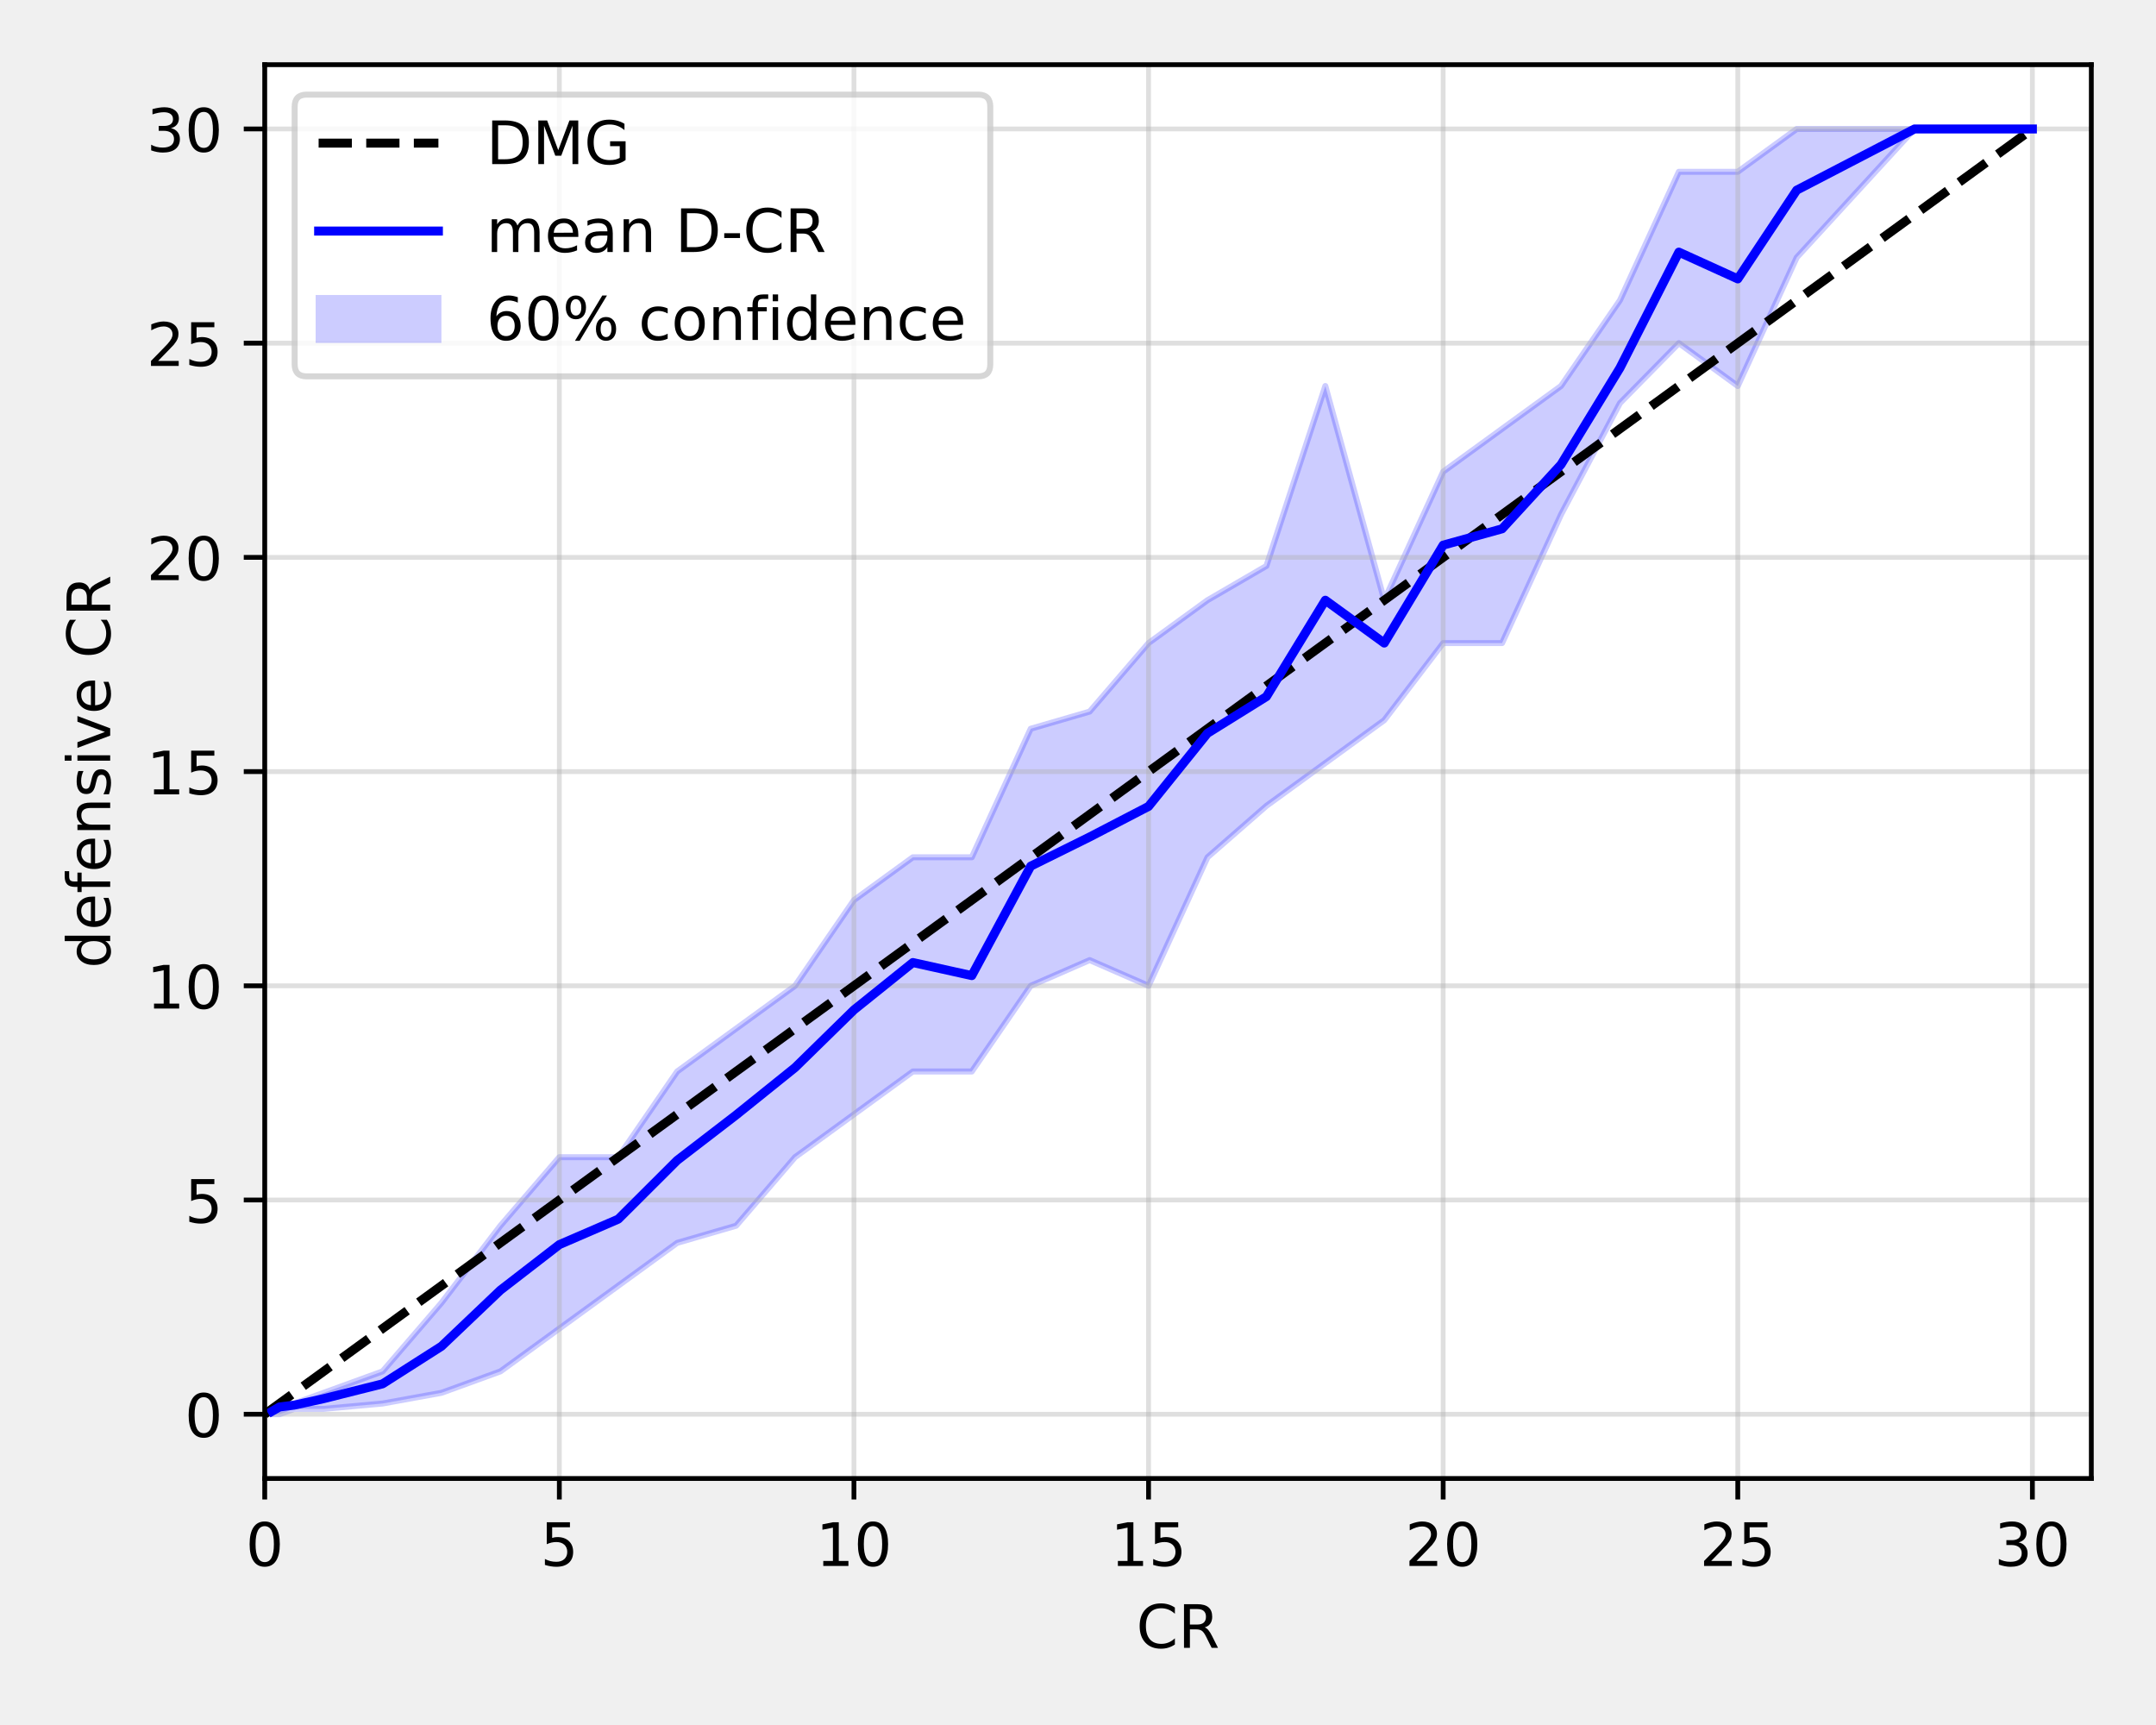
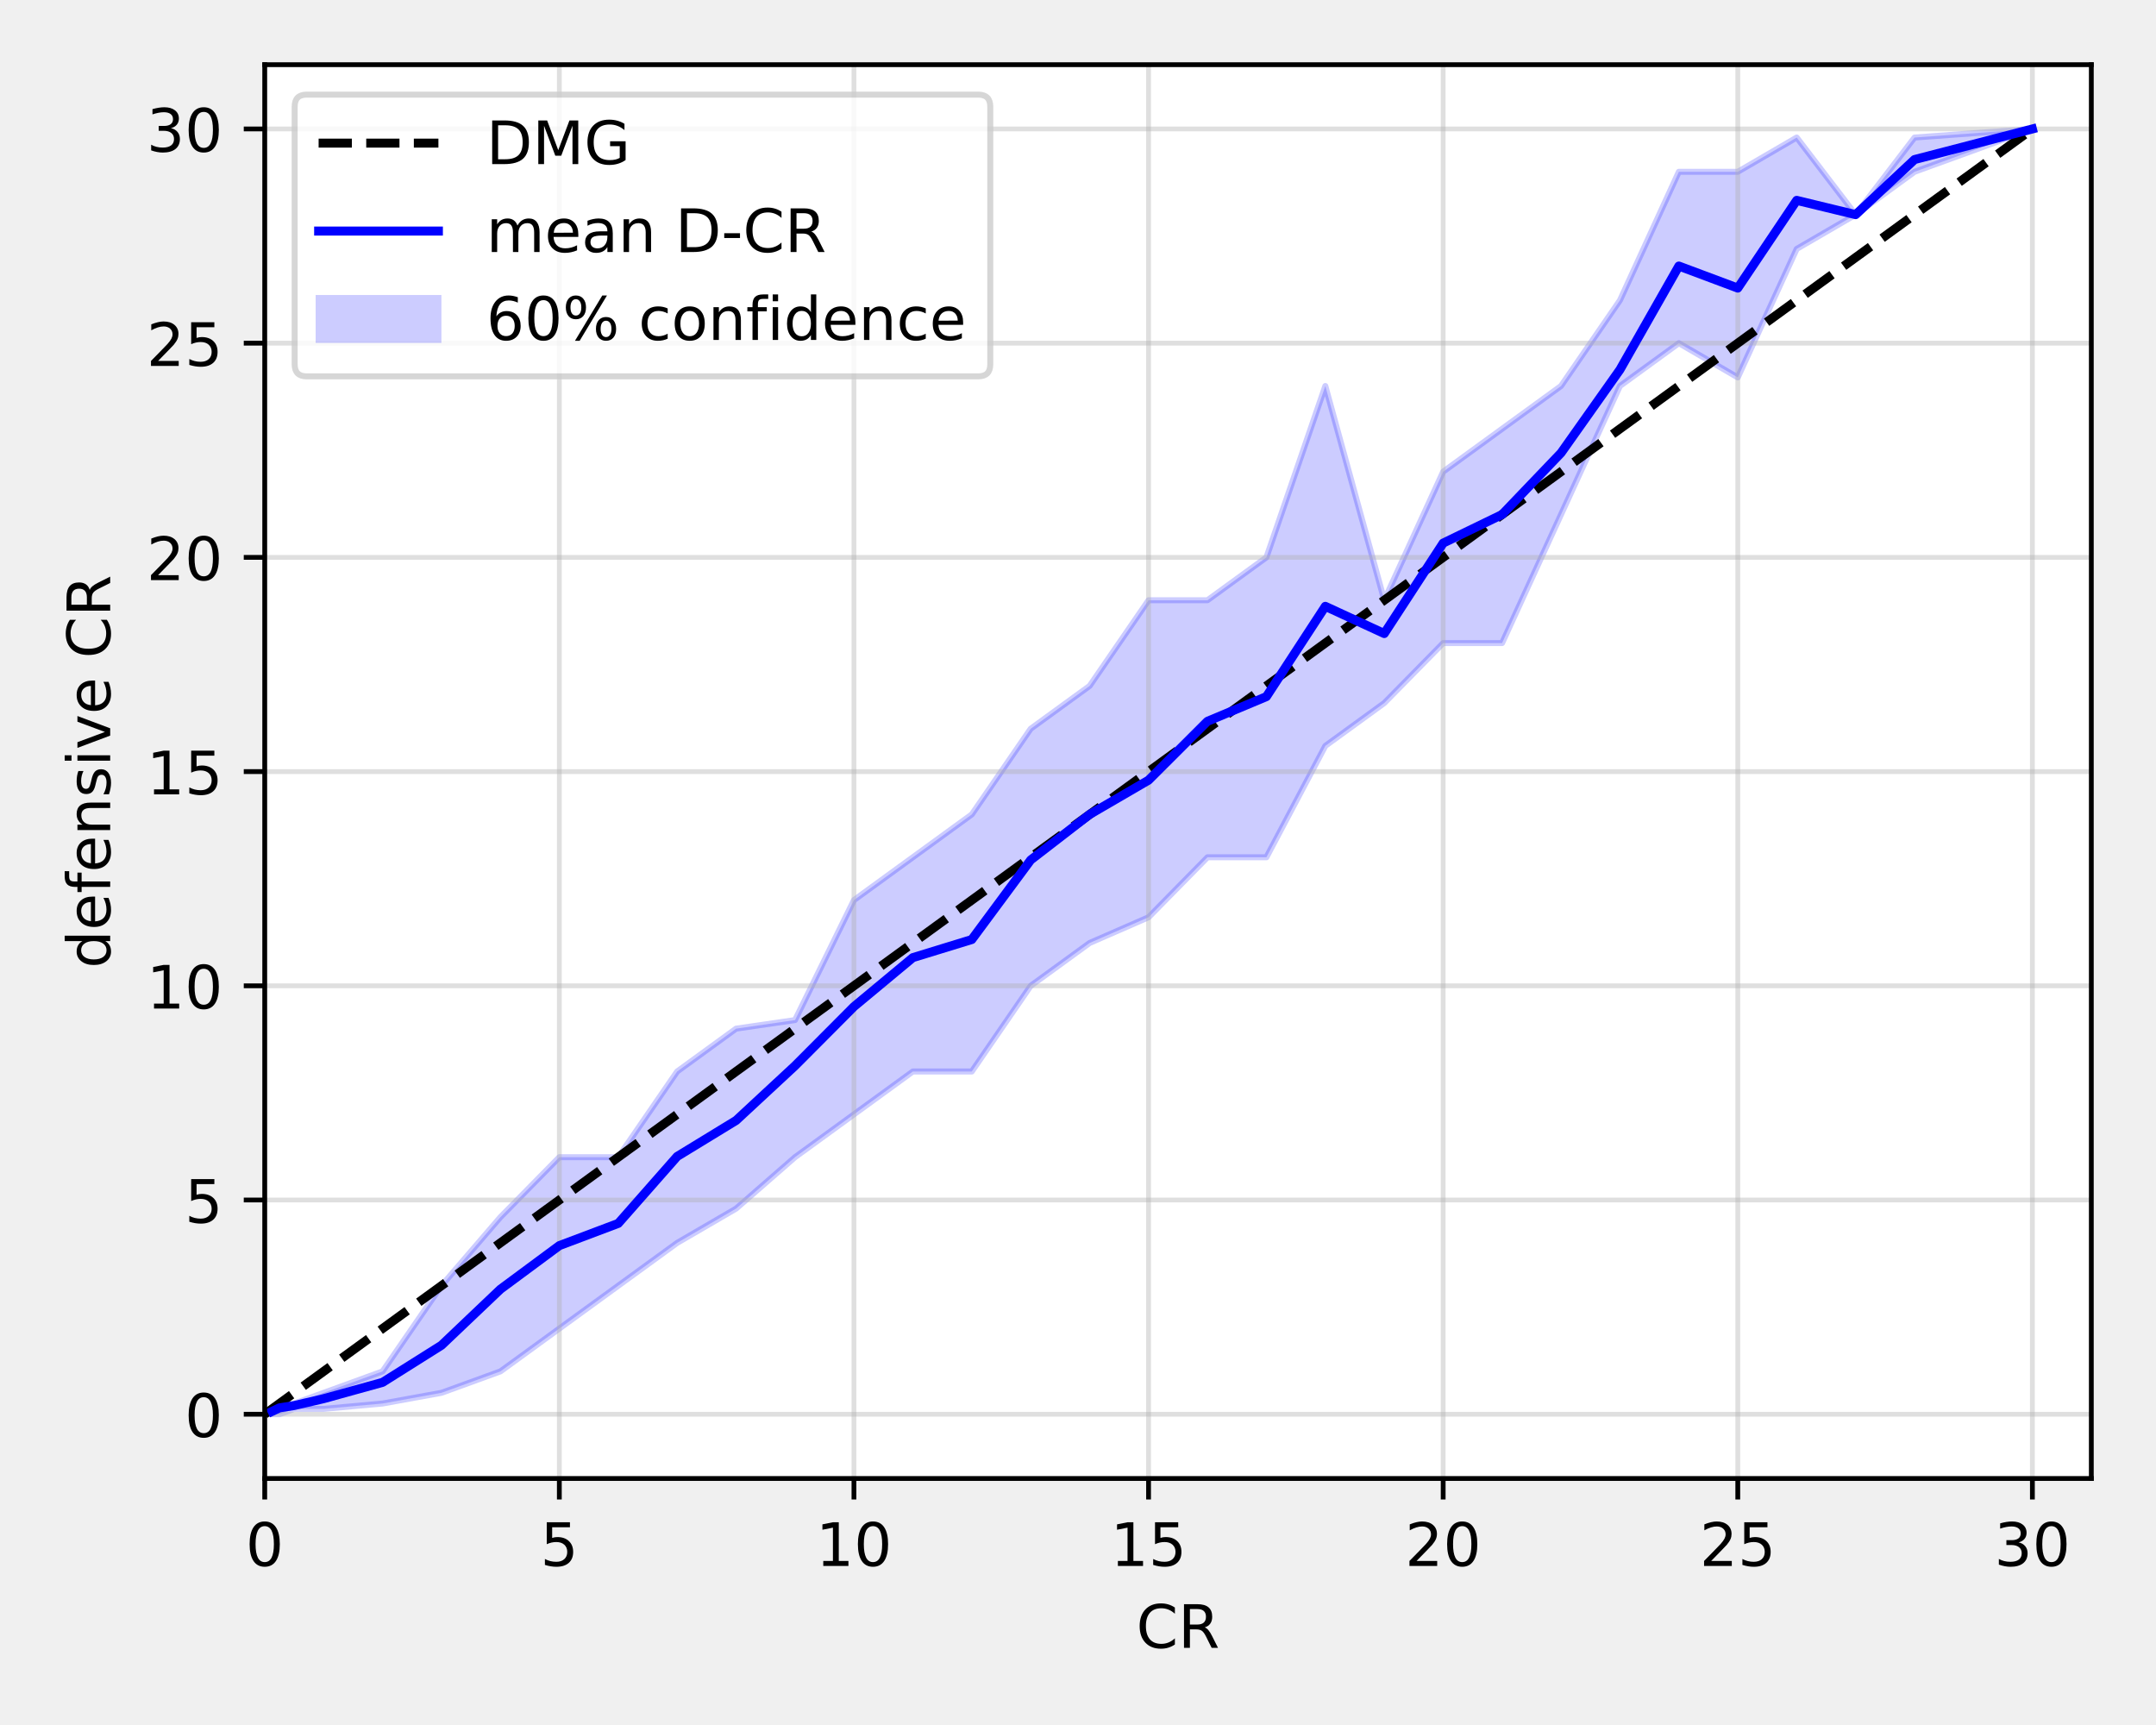
<svg xmlns="http://www.w3.org/2000/svg" xmlns:xlink="http://www.w3.org/1999/xlink" height="288pt" version="1.1" viewBox="0 0 360 288" width="360pt">
  <defs>
    <style type="text/css">*{stroke-linecap:butt;stroke-linejoin:round;}</style>
  </defs>
  <g id="figure_1">
    <g id="patch_1">
      <path d="M 0 288  L 360 288  L 360 0  L 0 0  z " style="fill:none;" />
    </g>
    <g id="axes_1">
      <g id="patch_2">
        <path d="M 44.203 246.844  L 349.2 246.844  L 349.2 10.8  L 44.203 10.8  z " style="fill:#ffffff;" />
      </g>
      <g id="PolyCollection_1">
        <defs>
-           <path d="M 45.433 -52.78  L 45.433 -51.886  L 46.663 -51.886  L 49.122 -52.78  L 54.042 -52.78  L 63.88 -53.674  L 73.719 -55.462  L 83.558 -59.038  L 93.396 -66.191  L 103.235 -73.344  L 113.073 -80.497  L 122.912 -83.358  L 132.751 -94.803  L 142.589 -101.955  L 152.428 -109.108  L 162.266 -109.108  L 172.105 -123.414  L 181.944 -127.706  L 191.782 -123.414  L 201.621 -144.872  L 211.459 -153.456  L 221.298 -160.609  L 231.137 -167.762  L 240.975 -180.637  L 250.814 -180.637  L 260.653 -202.095  L 270.491 -220.693  L 280.33 -230.707  L 290.168 -223.554  L 300.007 -245.012  L 319.684 -266.471  L 339.361 -266.471  L 339.361 -266.471  L 339.361 -266.471  L 319.684 -266.471  L 300.007 -266.471  L 290.168 -259.318  L 280.33 -259.318  L 270.491 -237.859  L 260.653 -223.554  L 250.814 -216.401  L 240.975 -209.248  L 231.137 -187.789  L 221.298 -223.554  L 211.459 -193.512  L 201.621 -187.789  L 191.782 -180.637  L 181.944 -169.192  L 172.105 -166.331  L 162.266 -144.872  L 152.428 -144.872  L 142.589 -137.72  L 132.751 -123.414  L 122.912 -116.261  L 113.073 -109.108  L 103.235 -94.803  L 93.396 -94.803  L 83.558 -83.358  L 73.719 -70.483  L 63.88 -59.038  L 54.042 -55.462  L 49.122 -53.674  L 46.663 -52.958  L 45.433 -52.78  z " id="m41bbd44bee" style="stroke:#0000ff;stroke-opacity:0.2;" />
+           <path d="M 45.433 -52.78  L 45.433 -51.886  L 46.663 -51.886  L 49.122 -52.78  L 54.042 -52.78  L 63.88 -53.674  L 73.719 -55.462  L 83.558 -59.038  L 93.396 -66.191  L 103.235 -73.344  L 113.073 -80.497  L 122.912 -86.219  L 132.751 -94.803  L 142.589 -101.955  L 152.428 -109.108  L 162.266 -109.108  L 172.105 -123.414  L 181.944 -130.567  L 191.782 -134.858  L 201.621 -144.872  L 211.459 -144.872  L 221.298 -163.47  L 231.137 -170.623  L 240.975 -180.637  L 250.814 -180.637  L 260.653 -202.095  L 270.491 -223.554  L 280.33 -230.707  L 290.168 -224.984  L 300.007 -246.443  L 309.846 -252.165  L 319.684 -259.318  L 339.361 -266.471  L 339.361 -266.471  L 339.361 -266.471  L 319.684 -265.04  L 309.846 -252.165  L 300.007 -265.04  L 290.168 -259.318  L 280.33 -259.318  L 270.491 -237.859  L 260.653 -223.554  L 250.814 -216.401  L 240.975 -209.248  L 231.137 -187.789  L 221.298 -223.554  L 211.459 -194.942  L 201.621 -187.789  L 191.782 -187.789  L 181.944 -173.484  L 172.105 -166.331  L 162.266 -152.025  L 152.428 -144.872  L 142.589 -137.72  L 132.751 -117.692  L 122.912 -116.261  L 113.073 -109.108  L 103.235 -94.803  L 93.396 -94.803  L 83.558 -84.789  L 73.719 -73.344  L 63.88 -59.038  L 54.042 -55.462  L 49.122 -53.674  L 46.663 -52.78  L 45.433 -52.78  z " id="mf25859d9d9" style="stroke:#0000ff;stroke-opacity:0.2;" />
        </defs>
-         <g clip-path="url(#p2144707ee3)">
-           <use style="fill:#0000ff;fill-opacity:0.2;stroke:#0000ff;stroke-opacity:0.2;" x="0" xlink:href="#m41bbd44bee" y="288" />
+         <g clip-path="url(#pb2aee88e63)">
+           <use style="fill:#0000ff;fill-opacity:0.2;stroke:#0000ff;stroke-opacity:0.2;" x="0" xlink:href="#mf25859d9d9" y="288" />
        </g>
      </g>
      <g id="matplotlib.axis_1">
        <g id="xtick_1">
          <g id="line2d_1">
-             <path clip-path="url(#p2144707ee3)" d="M 44.203 246.844  L 44.203 10.8  " style="fill:none;stroke:#b0b0b0;stroke-linecap:square;stroke-opacity:0.4;stroke-width:0.8;" />
+             <path clip-path="url(#pb2aee88e63)" d="M 44.203 246.844  L 44.203 10.8  " style="fill:none;stroke:#b0b0b0;stroke-linecap:square;stroke-opacity:0.4;stroke-width:0.8;" />
          </g>
          <g id="line2d_2">
            <defs>
-               <path d="M 0 0  L 0 3.5  " id="mb311dcb017" style="stroke:#000000;stroke-width:0.8;" />
-             </defs>
-             <g>
-               <use style="stroke:#000000;stroke-width:0.8;" x="44.203" xlink:href="#mb311dcb017" y="246.844" />
+               <path d="M 0 0  L 0 3.5  " id="m1d751c6bfa" style="stroke:#000000;stroke-width:0.8;" />
+             </defs>
+             <g>
+               <use style="stroke:#000000;stroke-width:0.8;" x="44.203" xlink:href="#m1d751c6bfa" y="246.844" />
            </g>
          </g>
          <g id="text_1">
            <g transform="translate(41.02188 261.4422)scale(0.1 -0.1)">
              <defs>
                <path d="M 31.781 66.406  Q 24.172 66.406 20.328 58.906  Q 16.5 51.422 16.5 36.375  Q 16.5 21.391 20.328 13.891  Q 24.172 6.391 31.781 6.391  Q 39.453 6.391 43.281 13.891  Q 47.125 21.391 47.125 36.375  Q 47.125 51.422 43.281 58.906  Q 39.453 66.406 31.781 66.406  z M 31.781 74.219  Q 44.047 74.219 50.516 64.516  Q 56.984 54.828 56.984 36.375  Q 56.984 17.969 50.516 8.266  Q 44.047 -1.422 31.781 -1.422  Q 19.531 -1.422 13.062 8.266  Q 6.594 17.969 6.594 36.375  Q 6.594 54.828 13.062 64.516  Q 19.531 74.219 31.781 74.219  z " id="DejaVuSans-48" />
              </defs>
              <use xlink:href="#DejaVuSans-48" />
            </g>
          </g>
        </g>
        <g id="xtick_2">
          <g id="line2d_3">
-             <path clip-path="url(#p2144707ee3)" d="M 93.396 246.844  L 93.396 10.8  " style="fill:none;stroke:#b0b0b0;stroke-linecap:square;stroke-opacity:0.4;stroke-width:0.8;" />
+             <path clip-path="url(#pb2aee88e63)" d="M 93.396 246.844  L 93.396 10.8  " style="fill:none;stroke:#b0b0b0;stroke-linecap:square;stroke-opacity:0.4;stroke-width:0.8;" />
          </g>
          <g id="line2d_4">
            <g>
-               <use style="stroke:#000000;stroke-width:0.8;" x="93.396" xlink:href="#mb311dcb017" y="246.844" />
+               <use style="stroke:#000000;stroke-width:0.8;" x="93.396" xlink:href="#m1d751c6bfa" y="246.844" />
            </g>
          </g>
          <g id="text_2">
            <g transform="translate(90.21492 261.4422)scale(0.1 -0.1)">
              <defs>
                <path d="M 10.797 72.906  L 49.516 72.906  L 49.516 64.594  L 19.828 64.594  L 19.828 46.734  Q 21.969 47.469 24.109 47.828  Q 26.266 48.188 28.422 48.188  Q 40.625 48.188 47.75 41.5  Q 54.891 34.812 54.891 23.391  Q 54.891 11.625 47.562 5.094  Q 40.234 -1.422 26.906 -1.422  Q 22.312 -1.422 17.547 -0.641  Q 12.797 0.141 7.719 1.703  L 7.719 11.625  Q 12.109 9.234 16.797 8.062  Q 21.484 6.891 26.703 6.891  Q 35.156 6.891 40.078 11.328  Q 45.016 15.766 45.016 23.391  Q 45.016 31 40.078 35.438  Q 35.156 39.891 26.703 39.891  Q 22.75 39.891 18.812 39.016  Q 14.891 38.141 10.797 36.281  z " id="DejaVuSans-53" />
              </defs>
              <use xlink:href="#DejaVuSans-53" />
            </g>
          </g>
        </g>
        <g id="xtick_3">
          <g id="line2d_5">
-             <path clip-path="url(#p2144707ee3)" d="M 142.589 246.844  L 142.589 10.8  " style="fill:none;stroke:#b0b0b0;stroke-linecap:square;stroke-opacity:0.4;stroke-width:0.8;" />
+             <path clip-path="url(#pb2aee88e63)" d="M 142.589 246.844  L 142.589 10.8  " style="fill:none;stroke:#b0b0b0;stroke-linecap:square;stroke-opacity:0.4;stroke-width:0.8;" />
          </g>
          <g id="line2d_6">
            <g>
-               <use style="stroke:#000000;stroke-width:0.8;" x="142.589" xlink:href="#mb311dcb017" y="246.844" />
+               <use style="stroke:#000000;stroke-width:0.8;" x="142.589" xlink:href="#m1d751c6bfa" y="246.844" />
            </g>
          </g>
          <g id="text_3">
            <g transform="translate(136.2267 261.4422)scale(0.1 -0.1)">
              <defs>
                <path d="M 12.406 8.297  L 28.516 8.297  L 28.516 63.922  L 10.984 60.406  L 10.984 69.391  L 28.422 72.906  L 38.281 72.906  L 38.281 8.297  L 54.391 8.297  L 54.391 0  L 12.406 0  z " id="DejaVuSans-49" />
              </defs>
              <use xlink:href="#DejaVuSans-49" />
              <use x="63.623" xlink:href="#DejaVuSans-48" />
            </g>
          </g>
        </g>
        <g id="xtick_4">
          <g id="line2d_7">
-             <path clip-path="url(#p2144707ee3)" d="M 191.782 246.844  L 191.782 10.8  " style="fill:none;stroke:#b0b0b0;stroke-linecap:square;stroke-opacity:0.4;stroke-width:0.8;" />
+             <path clip-path="url(#pb2aee88e63)" d="M 191.782 246.844  L 191.782 10.8  " style="fill:none;stroke:#b0b0b0;stroke-linecap:square;stroke-opacity:0.4;stroke-width:0.8;" />
          </g>
          <g id="line2d_8">
            <g>
-               <use style="stroke:#000000;stroke-width:0.8;" x="191.782" xlink:href="#mb311dcb017" y="246.844" />
+               <use style="stroke:#000000;stroke-width:0.8;" x="191.782" xlink:href="#m1d751c6bfa" y="246.844" />
            </g>
          </g>
          <g id="text_4">
            <g transform="translate(185.4198 261.4422)scale(0.1 -0.1)">
              <use xlink:href="#DejaVuSans-49" />
              <use x="63.623" xlink:href="#DejaVuSans-53" />
            </g>
          </g>
        </g>
        <g id="xtick_5">
          <g id="line2d_9">
-             <path clip-path="url(#p2144707ee3)" d="M 240.975 246.844  L 240.975 10.8  " style="fill:none;stroke:#b0b0b0;stroke-linecap:square;stroke-opacity:0.4;stroke-width:0.8;" />
+             <path clip-path="url(#pb2aee88e63)" d="M 240.975 246.844  L 240.975 10.8  " style="fill:none;stroke:#b0b0b0;stroke-linecap:square;stroke-opacity:0.4;stroke-width:0.8;" />
          </g>
          <g id="line2d_10">
            <g>
-               <use style="stroke:#000000;stroke-width:0.8;" x="240.975" xlink:href="#mb311dcb017" y="246.844" />
+               <use style="stroke:#000000;stroke-width:0.8;" x="240.975" xlink:href="#m1d751c6bfa" y="246.844" />
            </g>
          </g>
          <g id="text_5">
            <g transform="translate(234.6128 261.4422)scale(0.1 -0.1)">
              <defs>
                <path d="M 19.188 8.297  L 53.609 8.297  L 53.609 0  L 7.328 0  L 7.328 8.297  Q 12.938 14.109 22.625 23.891  Q 32.328 33.688 34.812 36.531  Q 39.547 41.844 41.422 45.531  Q 43.312 49.219 43.312 52.781  Q 43.312 58.594 39.234 62.25  Q 35.156 65.922 28.609 65.922  Q 23.969 65.922 18.812 64.312  Q 13.672 62.703 7.812 59.422  L 7.812 69.391  Q 13.766 71.781 18.938 73  Q 24.125 74.219 28.422 74.219  Q 39.75 74.219 46.484 68.547  Q 53.219 62.891 53.219 53.422  Q 53.219 48.922 51.531 44.891  Q 49.859 40.875 45.406 35.406  Q 44.188 33.984 37.641 27.219  Q 31.109 20.453 19.188 8.297  z " id="DejaVuSans-50" />
              </defs>
              <use xlink:href="#DejaVuSans-50" />
              <use x="63.623" xlink:href="#DejaVuSans-48" />
            </g>
          </g>
        </g>
        <g id="xtick_6">
          <g id="line2d_11">
-             <path clip-path="url(#p2144707ee3)" d="M 290.168 246.844  L 290.168 10.8  " style="fill:none;stroke:#b0b0b0;stroke-linecap:square;stroke-opacity:0.4;stroke-width:0.8;" />
+             <path clip-path="url(#pb2aee88e63)" d="M 290.168 246.844  L 290.168 10.8  " style="fill:none;stroke:#b0b0b0;stroke-linecap:square;stroke-opacity:0.4;stroke-width:0.8;" />
          </g>
          <g id="line2d_12">
            <g>
-               <use style="stroke:#000000;stroke-width:0.8;" x="290.168" xlink:href="#mb311dcb017" y="246.844" />
+               <use style="stroke:#000000;stroke-width:0.8;" x="290.168" xlink:href="#m1d751c6bfa" y="246.844" />
            </g>
          </g>
          <g id="text_6">
            <g transform="translate(283.8058 261.4422)scale(0.1 -0.1)">
              <use xlink:href="#DejaVuSans-50" />
              <use x="63.623" xlink:href="#DejaVuSans-53" />
            </g>
          </g>
        </g>
        <g id="xtick_7">
          <g id="line2d_13">
-             <path clip-path="url(#p2144707ee3)" d="M 339.361 246.844  L 339.361 10.8  " style="fill:none;stroke:#b0b0b0;stroke-linecap:square;stroke-opacity:0.4;stroke-width:0.8;" />
+             <path clip-path="url(#pb2aee88e63)" d="M 339.361 246.844  L 339.361 10.8  " style="fill:none;stroke:#b0b0b0;stroke-linecap:square;stroke-opacity:0.4;stroke-width:0.8;" />
          </g>
          <g id="line2d_14">
            <g>
-               <use style="stroke:#000000;stroke-width:0.8;" x="339.361" xlink:href="#mb311dcb017" y="246.844" />
+               <use style="stroke:#000000;stroke-width:0.8;" x="339.361" xlink:href="#m1d751c6bfa" y="246.844" />
            </g>
          </g>
          <g id="text_7">
            <g transform="translate(332.9989 261.4422)scale(0.1 -0.1)">
              <defs>
                <path d="M 40.578 39.312  Q 47.656 37.797 51.625 33  Q 55.609 28.219 55.609 21.188  Q 55.609 10.406 48.188 4.484  Q 40.766 -1.422 27.094 -1.422  Q 22.516 -1.422 17.656 -0.516  Q 12.797 0.391 7.625 2.203  L 7.625 11.719  Q 11.719 9.328 16.594 8.109  Q 21.484 6.891 26.812 6.891  Q 36.078 6.891 40.938 10.547  Q 45.797 14.203 45.797 21.188  Q 45.797 27.641 41.281 31.266  Q 36.766 34.906 28.719 34.906  L 20.219 34.906  L 20.219 43.016  L 29.109 43.016  Q 36.375 43.016 40.234 45.922  Q 44.094 48.828 44.094 54.297  Q 44.094 59.906 40.109 62.906  Q 36.141 65.922 28.719 65.922  Q 24.656 65.922 20.016 65.031  Q 15.375 64.156 9.812 62.312  L 9.812 71.094  Q 15.438 72.656 20.344 73.438  Q 25.25 74.219 29.594 74.219  Q 40.828 74.219 47.359 69.109  Q 53.906 64.016 53.906 55.328  Q 53.906 49.266 50.438 45.094  Q 46.969 40.922 40.578 39.312  z " id="DejaVuSans-51" />
              </defs>
              <use xlink:href="#DejaVuSans-51" />
              <use x="63.623" xlink:href="#DejaVuSans-48" />
            </g>
          </g>
        </g>
        <g id="text_8">
          <g transform="translate(189.7359 275.1203)scale(0.1 -0.1)">
            <defs>
              <path d="M 64.406 67.281  L 64.406 56.891  Q 59.422 61.531 53.781 63.812  Q 48.141 66.109 41.797 66.109  Q 29.297 66.109 22.656 58.469  Q 16.016 50.828 16.016 36.375  Q 16.016 21.969 22.656 14.328  Q 29.297 6.688 41.797 6.688  Q 48.141 6.688 53.781 8.984  Q 59.422 11.281 64.406 15.922  L 64.406 5.609  Q 59.234 2.094 53.438 0.328  Q 47.656 -1.422 41.219 -1.422  Q 24.656 -1.422 15.125 8.703  Q 5.609 18.844 5.609 36.375  Q 5.609 53.953 15.125 64.078  Q 24.656 74.219 41.219 74.219  Q 47.75 74.219 53.531 72.484  Q 59.328 70.75 64.406 67.281  z " id="DejaVuSans-67" />
              <path d="M 44.391 34.188  Q 47.562 33.109 50.562 29.594  Q 53.562 26.078 56.594 19.922  L 66.609 0  L 56 0  L 46.688 18.703  Q 43.062 26.031 39.672 28.422  Q 36.281 30.812 30.422 30.812  L 19.672 30.812  L 19.672 0  L 9.812 0  L 9.812 72.906  L 32.078 72.906  Q 44.578 72.906 50.734 67.672  Q 56.891 62.453 56.891 51.906  Q 56.891 45.016 53.688 40.469  Q 50.484 35.938 44.391 34.188  z M 19.672 64.797  L 19.672 38.922  L 32.078 38.922  Q 39.203 38.922 42.844 42.219  Q 46.484 45.516 46.484 51.906  Q 46.484 58.297 42.844 61.547  Q 39.203 64.797 32.078 64.797  z " id="DejaVuSans-82" />
            </defs>
            <use xlink:href="#DejaVuSans-67" />
            <use x="69.824" xlink:href="#DejaVuSans-82" />
          </g>
        </g>
      </g>
      <g id="matplotlib.axis_2">
        <g id="ytick_1">
          <g id="line2d_15">
-             <path clip-path="url(#p2144707ee3)" d="M 44.203 236.114  L 349.2 236.114  " style="fill:none;stroke:#b0b0b0;stroke-linecap:square;stroke-opacity:0.4;stroke-width:0.8;" />
+             <path clip-path="url(#pb2aee88e63)" d="M 44.203 236.114  L 349.2 236.114  " style="fill:none;stroke:#b0b0b0;stroke-linecap:square;stroke-opacity:0.4;stroke-width:0.8;" />
          </g>
          <g id="line2d_16">
            <defs>
-               <path d="M 0 0  L -3.5 0  " id="m7ac872a4b5" style="stroke:#000000;stroke-width:0.8;" />
-             </defs>
-             <g>
-               <use style="stroke:#000000;stroke-width:0.8;" x="44.203" xlink:href="#m7ac872a4b5" y="236.114" />
+               <path d="M 0 0  L -3.5 0  " id="m3bca283610" style="stroke:#000000;stroke-width:0.8;" />
+             </defs>
+             <g>
+               <use style="stroke:#000000;stroke-width:0.8;" x="44.203" xlink:href="#m3bca283610" y="236.114" />
            </g>
          </g>
          <g id="text_9">
            <g transform="translate(30.84062 239.9137)scale(0.1 -0.1)">
              <use xlink:href="#DejaVuSans-48" />
            </g>
          </g>
        </g>
        <g id="ytick_2">
          <g id="line2d_17">
-             <path clip-path="url(#p2144707ee3)" d="M 44.203 200.35  L 349.2 200.35  " style="fill:none;stroke:#b0b0b0;stroke-linecap:square;stroke-opacity:0.4;stroke-width:0.8;" />
+             <path clip-path="url(#pb2aee88e63)" d="M 44.203 200.35  L 349.2 200.35  " style="fill:none;stroke:#b0b0b0;stroke-linecap:square;stroke-opacity:0.4;stroke-width:0.8;" />
          </g>
          <g id="line2d_18">
            <g>
-               <use style="stroke:#000000;stroke-width:0.8;" x="44.203" xlink:href="#m7ac872a4b5" y="200.35" />
+               <use style="stroke:#000000;stroke-width:0.8;" x="44.203" xlink:href="#m3bca283610" y="200.35" />
            </g>
          </g>
          <g id="text_10">
            <g transform="translate(30.84062 204.1495)scale(0.1 -0.1)">
              <use xlink:href="#DejaVuSans-53" />
            </g>
          </g>
        </g>
        <g id="ytick_3">
          <g id="line2d_19">
-             <path clip-path="url(#p2144707ee3)" d="M 44.203 164.586  L 349.2 164.586  " style="fill:none;stroke:#b0b0b0;stroke-linecap:square;stroke-opacity:0.4;stroke-width:0.8;" />
+             <path clip-path="url(#pb2aee88e63)" d="M 44.203 164.586  L 349.2 164.586  " style="fill:none;stroke:#b0b0b0;stroke-linecap:square;stroke-opacity:0.4;stroke-width:0.8;" />
          </g>
          <g id="line2d_20">
            <g>
-               <use style="stroke:#000000;stroke-width:0.8;" x="44.203" xlink:href="#m7ac872a4b5" y="164.586" />
+               <use style="stroke:#000000;stroke-width:0.8;" x="44.203" xlink:href="#m3bca283610" y="164.586" />
            </g>
          </g>
          <g id="text_11">
            <g transform="translate(24.47812 168.3853)scale(0.1 -0.1)">
              <use xlink:href="#DejaVuSans-49" />
              <use x="63.623" xlink:href="#DejaVuSans-48" />
            </g>
          </g>
        </g>
        <g id="ytick_4">
          <g id="line2d_21">
-             <path clip-path="url(#p2144707ee3)" d="M 44.203 128.822  L 349.2 128.822  " style="fill:none;stroke:#b0b0b0;stroke-linecap:square;stroke-opacity:0.4;stroke-width:0.8;" />
+             <path clip-path="url(#pb2aee88e63)" d="M 44.203 128.822  L 349.2 128.822  " style="fill:none;stroke:#b0b0b0;stroke-linecap:square;stroke-opacity:0.4;stroke-width:0.8;" />
          </g>
          <g id="line2d_22">
            <g>
-               <use style="stroke:#000000;stroke-width:0.8;" x="44.203" xlink:href="#m7ac872a4b5" y="128.822" />
+               <use style="stroke:#000000;stroke-width:0.8;" x="44.203" xlink:href="#m3bca283610" y="128.822" />
            </g>
          </g>
          <g id="text_12">
            <g transform="translate(24.47812 132.6211)scale(0.1 -0.1)">
              <use xlink:href="#DejaVuSans-49" />
              <use x="63.623" xlink:href="#DejaVuSans-53" />
            </g>
          </g>
        </g>
        <g id="ytick_5">
          <g id="line2d_23">
-             <path clip-path="url(#p2144707ee3)" d="M 44.203 93.058  L 349.2 93.058  " style="fill:none;stroke:#b0b0b0;stroke-linecap:square;stroke-opacity:0.4;stroke-width:0.8;" />
+             <path clip-path="url(#pb2aee88e63)" d="M 44.203 93.058  L 349.2 93.058  " style="fill:none;stroke:#b0b0b0;stroke-linecap:square;stroke-opacity:0.4;stroke-width:0.8;" />
          </g>
          <g id="line2d_24">
            <g>
-               <use style="stroke:#000000;stroke-width:0.8;" x="44.203" xlink:href="#m7ac872a4b5" y="93.058" />
+               <use style="stroke:#000000;stroke-width:0.8;" x="44.203" xlink:href="#m3bca283610" y="93.058" />
            </g>
          </g>
          <g id="text_13">
            <g transform="translate(24.47812 96.85689)scale(0.1 -0.1)">
              <use xlink:href="#DejaVuSans-50" />
              <use x="63.623" xlink:href="#DejaVuSans-48" />
            </g>
          </g>
        </g>
        <g id="ytick_6">
          <g id="line2d_25">
-             <path clip-path="url(#p2144707ee3)" d="M 44.203 57.293  L 349.2 57.293  " style="fill:none;stroke:#b0b0b0;stroke-linecap:square;stroke-opacity:0.4;stroke-width:0.8;" />
+             <path clip-path="url(#pb2aee88e63)" d="M 44.203 57.293  L 349.2 57.293  " style="fill:none;stroke:#b0b0b0;stroke-linecap:square;stroke-opacity:0.4;stroke-width:0.8;" />
          </g>
          <g id="line2d_26">
            <g>
-               <use style="stroke:#000000;stroke-width:0.8;" x="44.203" xlink:href="#m7ac872a4b5" y="57.293" />
+               <use style="stroke:#000000;stroke-width:0.8;" x="44.203" xlink:href="#m3bca283610" y="57.293" />
            </g>
          </g>
          <g id="text_14">
            <g transform="translate(24.47812 61.09269)scale(0.1 -0.1)">
              <use xlink:href="#DejaVuSans-50" />
              <use x="63.623" xlink:href="#DejaVuSans-53" />
            </g>
          </g>
        </g>
        <g id="ytick_7">
          <g id="line2d_27">
-             <path clip-path="url(#p2144707ee3)" d="M 44.203 21.529  L 349.2 21.529  " style="fill:none;stroke:#b0b0b0;stroke-linecap:square;stroke-opacity:0.4;stroke-width:0.8;" />
+             <path clip-path="url(#pb2aee88e63)" d="M 44.203 21.529  L 349.2 21.529  " style="fill:none;stroke:#b0b0b0;stroke-linecap:square;stroke-opacity:0.4;stroke-width:0.8;" />
          </g>
          <g id="line2d_28">
            <g>
-               <use style="stroke:#000000;stroke-width:0.8;" x="44.203" xlink:href="#m7ac872a4b5" y="21.529" />
+               <use style="stroke:#000000;stroke-width:0.8;" x="44.203" xlink:href="#m3bca283610" y="21.529" />
            </g>
          </g>
          <g id="text_15">
            <g transform="translate(24.47812 25.32848)scale(0.1 -0.1)">
              <use xlink:href="#DejaVuSans-51" />
              <use x="63.623" xlink:href="#DejaVuSans-48" />
            </g>
          </g>
        </g>
        <g id="text_16">
          <g transform="translate(18.39844 161.6625)rotate(-90)scale(0.1 -0.1)">
            <defs>
              <path d="M 45.406 46.391  L 45.406 75.984  L 54.391 75.984  L 54.391 0  L 45.406 0  L 45.406 8.203  Q 42.578 3.328 38.25 0.953  Q 33.938 -1.422 27.875 -1.422  Q 17.969 -1.422 11.734 6.484  Q 5.516 14.406 5.516 27.297  Q 5.516 40.188 11.734 48.094  Q 17.969 56 27.875 56  Q 33.938 56 38.25 53.625  Q 42.578 51.266 45.406 46.391  z M 14.797 27.297  Q 14.797 17.391 18.875 11.75  Q 22.953 6.109 30.078 6.109  Q 37.203 6.109 41.297 11.75  Q 45.406 17.391 45.406 27.297  Q 45.406 37.203 41.297 42.844  Q 37.203 48.484 30.078 48.484  Q 22.953 48.484 18.875 42.844  Q 14.797 37.203 14.797 27.297  z " id="DejaVuSans-100" />
              <path d="M 56.203 29.594  L 56.203 25.203  L 14.891 25.203  Q 15.484 15.922 20.484 11.062  Q 25.484 6.203 34.422 6.203  Q 39.594 6.203 44.453 7.469  Q 49.312 8.734 54.109 11.281  L 54.109 2.781  Q 49.266 0.734 44.188 -0.344  Q 39.109 -1.422 33.891 -1.422  Q 20.797 -1.422 13.156 6.188  Q 5.516 13.812 5.516 26.812  Q 5.516 40.234 12.766 48.109  Q 20.016 56 32.328 56  Q 43.359 56 49.781 48.891  Q 56.203 41.797 56.203 29.594  z M 47.219 32.234  Q 47.125 39.594 43.094 43.984  Q 39.062 48.391 32.422 48.391  Q 24.906 48.391 20.391 44.141  Q 15.875 39.891 15.188 32.172  z " id="DejaVuSans-101" />
              <path d="M 37.109 75.984  L 37.109 68.5  L 28.516 68.5  Q 23.688 68.5 21.797 66.547  Q 19.922 64.594 19.922 59.516  L 19.922 54.688  L 34.719 54.688  L 34.719 47.703  L 19.922 47.703  L 19.922 0  L 10.891 0  L 10.891 47.703  L 2.297 47.703  L 2.297 54.688  L 10.891 54.688  L 10.891 58.5  Q 10.891 67.625 15.141 71.797  Q 19.391 75.984 28.609 75.984  z " id="DejaVuSans-102" />
              <path d="M 54.891 33.016  L 54.891 0  L 45.906 0  L 45.906 32.719  Q 45.906 40.484 42.875 44.328  Q 39.844 48.188 33.797 48.188  Q 26.516 48.188 22.312 43.547  Q 18.109 38.922 18.109 30.906  L 18.109 0  L 9.078 0  L 9.078 54.688  L 18.109 54.688  L 18.109 46.188  Q 21.344 51.125 25.703 53.562  Q 30.078 56 35.797 56  Q 45.219 56 50.047 50.172  Q 54.891 44.344 54.891 33.016  z " id="DejaVuSans-110" />
              <path d="M 44.281 53.078  L 44.281 44.578  Q 40.484 46.531 36.375 47.5  Q 32.281 48.484 27.875 48.484  Q 21.188 48.484 17.844 46.438  Q 14.5 44.391 14.5 40.281  Q 14.5 37.156 16.891 35.375  Q 19.281 33.594 26.516 31.984  L 29.594 31.297  Q 39.156 29.25 43.188 25.516  Q 47.219 21.781 47.219 15.094  Q 47.219 7.469 41.188 3.016  Q 35.156 -1.422 24.609 -1.422  Q 20.219 -1.422 15.453 -0.562  Q 10.688 0.297 5.422 2  L 5.422 11.281  Q 10.406 8.688 15.234 7.391  Q 20.062 6.109 24.812 6.109  Q 31.156 6.109 34.562 8.281  Q 37.984 10.453 37.984 14.406  Q 37.984 18.062 35.516 20.016  Q 33.062 21.969 24.703 23.781  L 21.578 24.516  Q 13.234 26.266 9.516 29.906  Q 5.812 33.547 5.812 39.891  Q 5.812 47.609 11.281 51.797  Q 16.75 56 26.812 56  Q 31.781 56 36.172 55.266  Q 40.578 54.547 44.281 53.078  z " id="DejaVuSans-115" />
              <path d="M 9.422 54.688  L 18.406 54.688  L 18.406 0  L 9.422 0  z M 9.422 75.984  L 18.406 75.984  L 18.406 64.594  L 9.422 64.594  z " id="DejaVuSans-105" />
              <path d="M 2.984 54.688  L 12.5 54.688  L 29.594 8.797  L 46.688 54.688  L 56.203 54.688  L 35.688 0  L 23.484 0  z " id="DejaVuSans-118" />
              <path id="DejaVuSans-32" />
            </defs>
            <use xlink:href="#DejaVuSans-100" />
            <use x="63.477" xlink:href="#DejaVuSans-101" />
            <use x="125" xlink:href="#DejaVuSans-102" />
            <use x="160.205" xlink:href="#DejaVuSans-101" />
            <use x="221.729" xlink:href="#DejaVuSans-110" />
            <use x="285.107" xlink:href="#DejaVuSans-115" />
            <use x="337.207" xlink:href="#DejaVuSans-105" />
            <use x="364.99" xlink:href="#DejaVuSans-118" />
            <use x="424.17" xlink:href="#DejaVuSans-101" />
            <use x="485.693" xlink:href="#DejaVuSans-32" />
            <use x="517.48" xlink:href="#DejaVuSans-67" />
            <use x="587.305" xlink:href="#DejaVuSans-82" />
          </g>
        </g>
      </g>
      <g id="line2d_29">
-         <path clip-path="url(#p2144707ee3)" d="M 44.203 236.114  L 45.433 235.22  L 46.663 234.326  L 49.122 232.538  L 54.042 228.962  L 63.88 221.809  L 73.719 214.656  L 83.558 207.503  L 93.396 200.35  L 103.235 193.197  L 113.073 186.045  L 122.912 178.892  L 132.751 171.739  L 142.589 164.586  L 152.428 157.433  L 162.266 150.28  L 172.105 143.128  L 181.944 135.975  L 191.782 128.822  L 201.621 121.669  L 211.459 114.516  L 221.298 107.363  L 231.137 100.211  L 240.975 93.058  L 250.814 85.905  L 260.653 78.752  L 270.491 71.599  L 280.33 64.446  L 290.168 57.293  L 300.007 50.141  L 309.846 42.988  L 319.684 35.835  L 329.523 28.682  L 339.361 21.529  " style="fill:none;stroke:#000000;stroke-dasharray:5.55,2.4;stroke-dashoffset:0;stroke-width:1.5;" />
+         <path clip-path="url(#pb2aee88e63)" d="M 44.203 236.114  L 45.433 235.22  L 46.663 234.326  L 49.122 232.538  L 54.042 228.962  L 63.88 221.809  L 73.719 214.656  L 83.558 207.503  L 93.396 200.35  L 103.235 193.197  L 113.073 186.045  L 122.912 178.892  L 132.751 171.739  L 142.589 164.586  L 152.428 157.433  L 162.266 150.28  L 172.105 143.128  L 181.944 135.975  L 191.782 128.822  L 201.621 121.669  L 211.459 114.516  L 221.298 107.363  L 231.137 100.211  L 240.975 93.058  L 250.814 85.905  L 260.653 78.752  L 270.491 71.599  L 280.33 64.446  L 290.168 57.293  L 300.007 50.141  L 309.846 42.988  L 319.684 35.835  L 329.523 28.682  L 339.361 21.529  " style="fill:none;stroke:#000000;stroke-dasharray:5.55,2.4;stroke-dashoffset:0;stroke-width:1.5;" />
      </g>
      <g id="line2d_30">
-         <path clip-path="url(#p2144707ee3)" d="M 45.433 235.613  L 46.663 234.899  L 49.122 234.596  L 54.042 233.515  L 63.88 231.044  L 73.719 224.768  L 83.558 215.401  L 93.396 207.796  L 103.235 203.544  L 113.073 193.727  L 122.912 186.158  L 132.751 178.242  L 142.589 168.61  L 152.428 160.703  L 162.266 162.883  L 172.105 144.607  L 181.944 139.739  L 191.782 134.634  L 201.621 122.422  L 211.459 116.304  L 221.298 100.211  L 231.137 107.363  L 240.975 91.014  L 250.814 88.289  L 260.653 77.56  L 270.491 61.435  L 280.33 42.094  L 290.168 46.564  L 300.007 31.748  L 319.684 21.529  L 339.361 21.529  " style="fill:none;stroke:#0000ff;stroke-linecap:square;stroke-width:1.5;" />
+         <path clip-path="url(#pb2aee88e63)" d="M 45.433 235.639  L 46.663 235.05  L 49.122 234.666  L 54.042 233.518  L 63.88 230.796  L 73.719 224.602  L 83.558 215.245  L 93.396 207.962  L 103.235 204.252  L 113.073 193.074  L 122.912 187.066  L 132.751 177.938  L 142.589 168.06  L 152.428 159.88  L 162.266 156.861  L 172.105 143.575  L 181.944 135.975  L 191.782 130.252  L 201.621 120.425  L 211.459 116.304  L 221.298 101.232  L 231.137 105.774  L 240.975 90.673  L 250.814 85.905  L 260.653 75.623  L 270.491 61.721  L 280.33 44.418  L 290.168 48.097  L 300.007 33.451  L 309.846 35.835  L 319.684 26.638  L 339.361 21.529  " style="fill:none;stroke:#0000ff;stroke-linecap:square;stroke-width:1.5;" />
      </g>
      <g id="patch_3">
        <path d="M 44.203 246.844  L 44.203 10.8  " style="fill:none;stroke:#000000;stroke-linecap:square;stroke-linejoin:miter;stroke-width:0.8;" />
      </g>
      <g id="patch_4">
        <path d="M 349.2 246.844  L 349.2 10.8  " style="fill:none;stroke:#000000;stroke-linecap:square;stroke-linejoin:miter;stroke-width:0.8;" />
      </g>
      <g id="patch_5">
        <path d="M 44.203 246.844  L 349.2 246.844  " style="fill:none;stroke:#000000;stroke-linecap:square;stroke-linejoin:miter;stroke-width:0.8;" />
      </g>
      <g id="patch_6">
        <path d="M 44.203 10.8  L 349.2 10.8  " style="fill:none;stroke:#000000;stroke-linecap:square;stroke-linejoin:miter;stroke-width:0.8;" />
      </g>
      <g id="legend_1">
        <g id="patch_7">
          <path d="M 51.203 62.834  L 163.352 62.834  Q 165.352 62.834 165.352 60.834  L 165.352 17.8  Q 165.352 15.8 163.352 15.8  L 51.203 15.8  Q 49.203 15.8 49.203 17.8  L 49.203 60.834  Q 49.203 62.834 51.203 62.834  z " style="fill:#ffffff;opacity:0.8;stroke:#cccccc;stroke-linejoin:miter;" />
        </g>
        <g id="line2d_31">
          <path d="M 53.203 23.898  L 73.203 23.898  " style="fill:none;stroke:#000000;stroke-dasharray:5.55,2.4;stroke-dashoffset:0;stroke-width:1.5;" />
        </g>
        <g id="line2d_32" />
        <g id="text_17">
          <g transform="translate(81.20312 27.39844)scale(0.1 -0.1)">
            <defs>
              <path d="M 19.672 64.797  L 19.672 8.109  L 31.594 8.109  Q 46.688 8.109 53.688 14.938  Q 60.688 21.781 60.688 36.531  Q 60.688 51.172 53.688 57.984  Q 46.688 64.797 31.594 64.797  z M 9.812 72.906  L 30.078 72.906  Q 51.266 72.906 61.172 64.094  Q 71.094 55.281 71.094 36.531  Q 71.094 17.672 61.125 8.828  Q 51.172 0 30.078 0  L 9.812 0  z " id="DejaVuSans-68" />
              <path d="M 9.812 72.906  L 24.516 72.906  L 43.109 23.297  L 61.812 72.906  L 76.516 72.906  L 76.516 0  L 66.891 0  L 66.891 64.016  L 48.094 14.016  L 38.188 14.016  L 19.391 64.016  L 19.391 0  L 9.812 0  z " id="DejaVuSans-77" />
              <path d="M 59.516 10.406  L 59.516 29.984  L 43.406 29.984  L 43.406 38.094  L 69.281 38.094  L 69.281 6.781  Q 63.578 2.734 56.688 0.656  Q 49.812 -1.422 42 -1.422  Q 24.906 -1.422 15.25 8.562  Q 5.609 18.562 5.609 36.375  Q 5.609 54.25 15.25 64.234  Q 24.906 74.219 42 74.219  Q 49.125 74.219 55.547 72.453  Q 61.969 70.703 67.391 67.281  L 67.391 56.781  Q 61.922 61.422 55.766 63.766  Q 49.609 66.109 42.828 66.109  Q 29.438 66.109 22.719 58.641  Q 16.016 51.172 16.016 36.375  Q 16.016 21.625 22.719 14.156  Q 29.438 6.688 42.828 6.688  Q 48.047 6.688 52.141 7.594  Q 56.25 8.5 59.516 10.406  z " id="DejaVuSans-71" />
            </defs>
            <use xlink:href="#DejaVuSans-68" />
            <use x="77.002" xlink:href="#DejaVuSans-77" />
            <use x="163.281" xlink:href="#DejaVuSans-71" />
          </g>
        </g>
        <g id="line2d_33">
          <path d="M 53.203 38.577  L 73.203 38.577  " style="fill:none;stroke:#0000ff;stroke-linecap:square;stroke-width:1.5;" />
        </g>
        <g id="line2d_34" />
        <g id="text_18">
          <g transform="translate(81.20312 42.07656)scale(0.1 -0.1)">
            <defs>
              <path d="M 52 44.188  Q 55.375 50.25 60.062 53.125  Q 64.75 56 71.094 56  Q 79.641 56 84.281 50.016  Q 88.922 44.047 88.922 33.016  L 88.922 0  L 79.891 0  L 79.891 32.719  Q 79.891 40.578 77.094 44.375  Q 74.312 48.188 68.609 48.188  Q 61.625 48.188 57.562 43.547  Q 53.516 38.922 53.516 30.906  L 53.516 0  L 44.484 0  L 44.484 32.719  Q 44.484 40.625 41.703 44.406  Q 38.922 48.188 33.109 48.188  Q 26.219 48.188 22.156 43.531  Q 18.109 38.875 18.109 30.906  L 18.109 0  L 9.078 0  L 9.078 54.688  L 18.109 54.688  L 18.109 46.188  Q 21.188 51.219 25.484 53.609  Q 29.781 56 35.688 56  Q 41.656 56 45.828 52.969  Q 50 49.953 52 44.188  z " id="DejaVuSans-109" />
              <path d="M 34.281 27.484  Q 23.391 27.484 19.188 25  Q 14.984 22.516 14.984 16.5  Q 14.984 11.719 18.141 8.906  Q 21.297 6.109 26.703 6.109  Q 34.188 6.109 38.703 11.406  Q 43.219 16.703 43.219 25.484  L 43.219 27.484  z M 52.203 31.203  L 52.203 0  L 43.219 0  L 43.219 8.297  Q 40.141 3.328 35.547 0.953  Q 30.953 -1.422 24.312 -1.422  Q 15.922 -1.422 10.953 3.297  Q 6 8.016 6 15.922  Q 6 25.141 12.172 29.828  Q 18.359 34.516 30.609 34.516  L 43.219 34.516  L 43.219 35.406  Q 43.219 41.609 39.141 45  Q 35.062 48.391 27.688 48.391  Q 23 48.391 18.547 47.266  Q 14.109 46.141 10.016 43.891  L 10.016 52.203  Q 14.938 54.109 19.578 55.047  Q 24.219 56 28.609 56  Q 40.484 56 46.344 49.844  Q 52.203 43.703 52.203 31.203  z " id="DejaVuSans-97" />
              <path d="M 4.891 31.391  L 31.203 31.391  L 31.203 23.391  L 4.891 23.391  z " id="DejaVuSans-45" />
            </defs>
            <use xlink:href="#DejaVuSans-109" />
            <use x="97.412" xlink:href="#DejaVuSans-101" />
            <use x="158.936" xlink:href="#DejaVuSans-97" />
            <use x="220.215" xlink:href="#DejaVuSans-110" />
            <use x="283.594" xlink:href="#DejaVuSans-32" />
            <use x="315.381" xlink:href="#DejaVuSans-68" />
            <use x="392.383" xlink:href="#DejaVuSans-45" />
            <use x="428.467" xlink:href="#DejaVuSans-67" />
            <use x="498.291" xlink:href="#DejaVuSans-82" />
          </g>
        </g>
        <g id="patch_8">
          <path d="M 53.203 56.755  L 73.203 56.755  L 73.203 49.755  L 53.203 49.755  z " style="fill:#0000ff;opacity:0.2;stroke:#0000ff;stroke-linejoin:miter;" />
        </g>
        <g id="text_19">
          <g transform="translate(81.20312 56.75469)scale(0.1 -0.1)">
            <defs>
              <path d="M 33.016 40.375  Q 26.375 40.375 22.484 35.828  Q 18.609 31.297 18.609 23.391  Q 18.609 15.531 22.484 10.953  Q 26.375 6.391 33.016 6.391  Q 39.656 6.391 43.531 10.953  Q 47.406 15.531 47.406 23.391  Q 47.406 31.297 43.531 35.828  Q 39.656 40.375 33.016 40.375  z M 52.594 71.297  L 52.594 62.312  Q 48.875 64.062 45.094 64.984  Q 41.312 65.922 37.594 65.922  Q 27.828 65.922 22.672 59.328  Q 17.531 52.734 16.797 39.406  Q 19.672 43.656 24.016 45.922  Q 28.375 48.188 33.594 48.188  Q 44.578 48.188 50.953 41.516  Q 57.328 34.859 57.328 23.391  Q 57.328 12.156 50.688 5.359  Q 44.047 -1.422 33.016 -1.422  Q 20.359 -1.422 13.672 8.266  Q 6.984 17.969 6.984 36.375  Q 6.984 53.656 15.188 63.938  Q 23.391 74.219 37.203 74.219  Q 40.922 74.219 44.703 73.484  Q 48.484 72.75 52.594 71.297  z " id="DejaVuSans-54" />
              <path d="M 72.703 32.078  Q 68.453 32.078 66.031 28.469  Q 63.625 24.859 63.625 18.406  Q 63.625 12.062 66.031 8.422  Q 68.453 4.781 72.703 4.781  Q 76.859 4.781 79.266 8.422  Q 81.688 12.062 81.688 18.406  Q 81.688 24.812 79.266 28.438  Q 76.859 32.078 72.703 32.078  z M 72.703 38.281  Q 80.422 38.281 84.953 32.906  Q 89.5 27.547 89.5 18.406  Q 89.5 9.281 84.938 3.922  Q 80.375 -1.422 72.703 -1.422  Q 64.891 -1.422 60.344 3.922  Q 55.812 9.281 55.812 18.406  Q 55.812 27.594 60.375 32.938  Q 64.938 38.281 72.703 38.281  z M 22.312 68.016  Q 18.109 68.016 15.688 64.375  Q 13.281 60.75 13.281 54.391  Q 13.281 47.953 15.672 44.328  Q 18.062 40.719 22.312 40.719  Q 26.562 40.719 28.969 44.328  Q 31.391 47.953 31.391 54.391  Q 31.391 60.688 28.953 64.344  Q 26.516 68.016 22.312 68.016  z M 66.406 74.219  L 74.219 74.219  L 28.609 -1.422  L 20.797 -1.422  z M 22.312 74.219  Q 30.031 74.219 34.609 68.875  Q 39.203 63.531 39.203 54.391  Q 39.203 45.172 34.641 39.844  Q 30.078 34.516 22.312 34.516  Q 14.547 34.516 10.031 39.859  Q 5.516 45.219 5.516 54.391  Q 5.516 63.484 10.047 68.844  Q 14.594 74.219 22.312 74.219  z " id="DejaVuSans-37" />
              <path d="M 48.781 52.594  L 48.781 44.188  Q 44.969 46.297 41.141 47.344  Q 37.312 48.391 33.406 48.391  Q 24.656 48.391 19.812 42.844  Q 14.984 37.312 14.984 27.297  Q 14.984 17.281 19.812 11.734  Q 24.656 6.203 33.406 6.203  Q 37.312 6.203 41.141 7.25  Q 44.969 8.297 48.781 10.406  L 48.781 2.094  Q 45.016 0.344 40.984 -0.531  Q 36.969 -1.422 32.422 -1.422  Q 20.062 -1.422 12.781 6.344  Q 5.516 14.109 5.516 27.297  Q 5.516 40.672 12.859 48.328  Q 20.219 56 33.016 56  Q 37.156 56 41.109 55.141  Q 45.062 54.297 48.781 52.594  z " id="DejaVuSans-99" />
              <path d="M 30.609 48.391  Q 23.391 48.391 19.188 42.75  Q 14.984 37.109 14.984 27.297  Q 14.984 17.484 19.156 11.844  Q 23.344 6.203 30.609 6.203  Q 37.797 6.203 41.984 11.859  Q 46.188 17.531 46.188 27.297  Q 46.188 37.016 41.984 42.703  Q 37.797 48.391 30.609 48.391  z M 30.609 56  Q 42.328 56 49.016 48.375  Q 55.719 40.766 55.719 27.297  Q 55.719 13.875 49.016 6.219  Q 42.328 -1.422 30.609 -1.422  Q 18.844 -1.422 12.172 6.219  Q 5.516 13.875 5.516 27.297  Q 5.516 40.766 12.172 48.375  Q 18.844 56 30.609 56  z " id="DejaVuSans-111" />
            </defs>
            <use xlink:href="#DejaVuSans-54" />
            <use x="63.623" xlink:href="#DejaVuSans-48" />
            <use x="127.246" xlink:href="#DejaVuSans-37" />
            <use x="222.266" xlink:href="#DejaVuSans-32" />
            <use x="254.053" xlink:href="#DejaVuSans-99" />
            <use x="309.033" xlink:href="#DejaVuSans-111" />
            <use x="370.215" xlink:href="#DejaVuSans-110" />
            <use x="433.594" xlink:href="#DejaVuSans-102" />
            <use x="468.799" xlink:href="#DejaVuSans-105" />
            <use x="496.582" xlink:href="#DejaVuSans-100" />
            <use x="560.059" xlink:href="#DejaVuSans-101" />
            <use x="621.582" xlink:href="#DejaVuSans-110" />
            <use x="684.961" xlink:href="#DejaVuSans-99" />
            <use x="739.941" xlink:href="#DejaVuSans-101" />
          </g>
        </g>
      </g>
    </g>
  </g>
  <defs>
-     <clipPath id="p2144707ee3">
+     <clipPath id="pb2aee88e63">
      <rect height="236.044" width="304.997" x="44.203" y="10.8" />
    </clipPath>
  </defs>
</svg>
